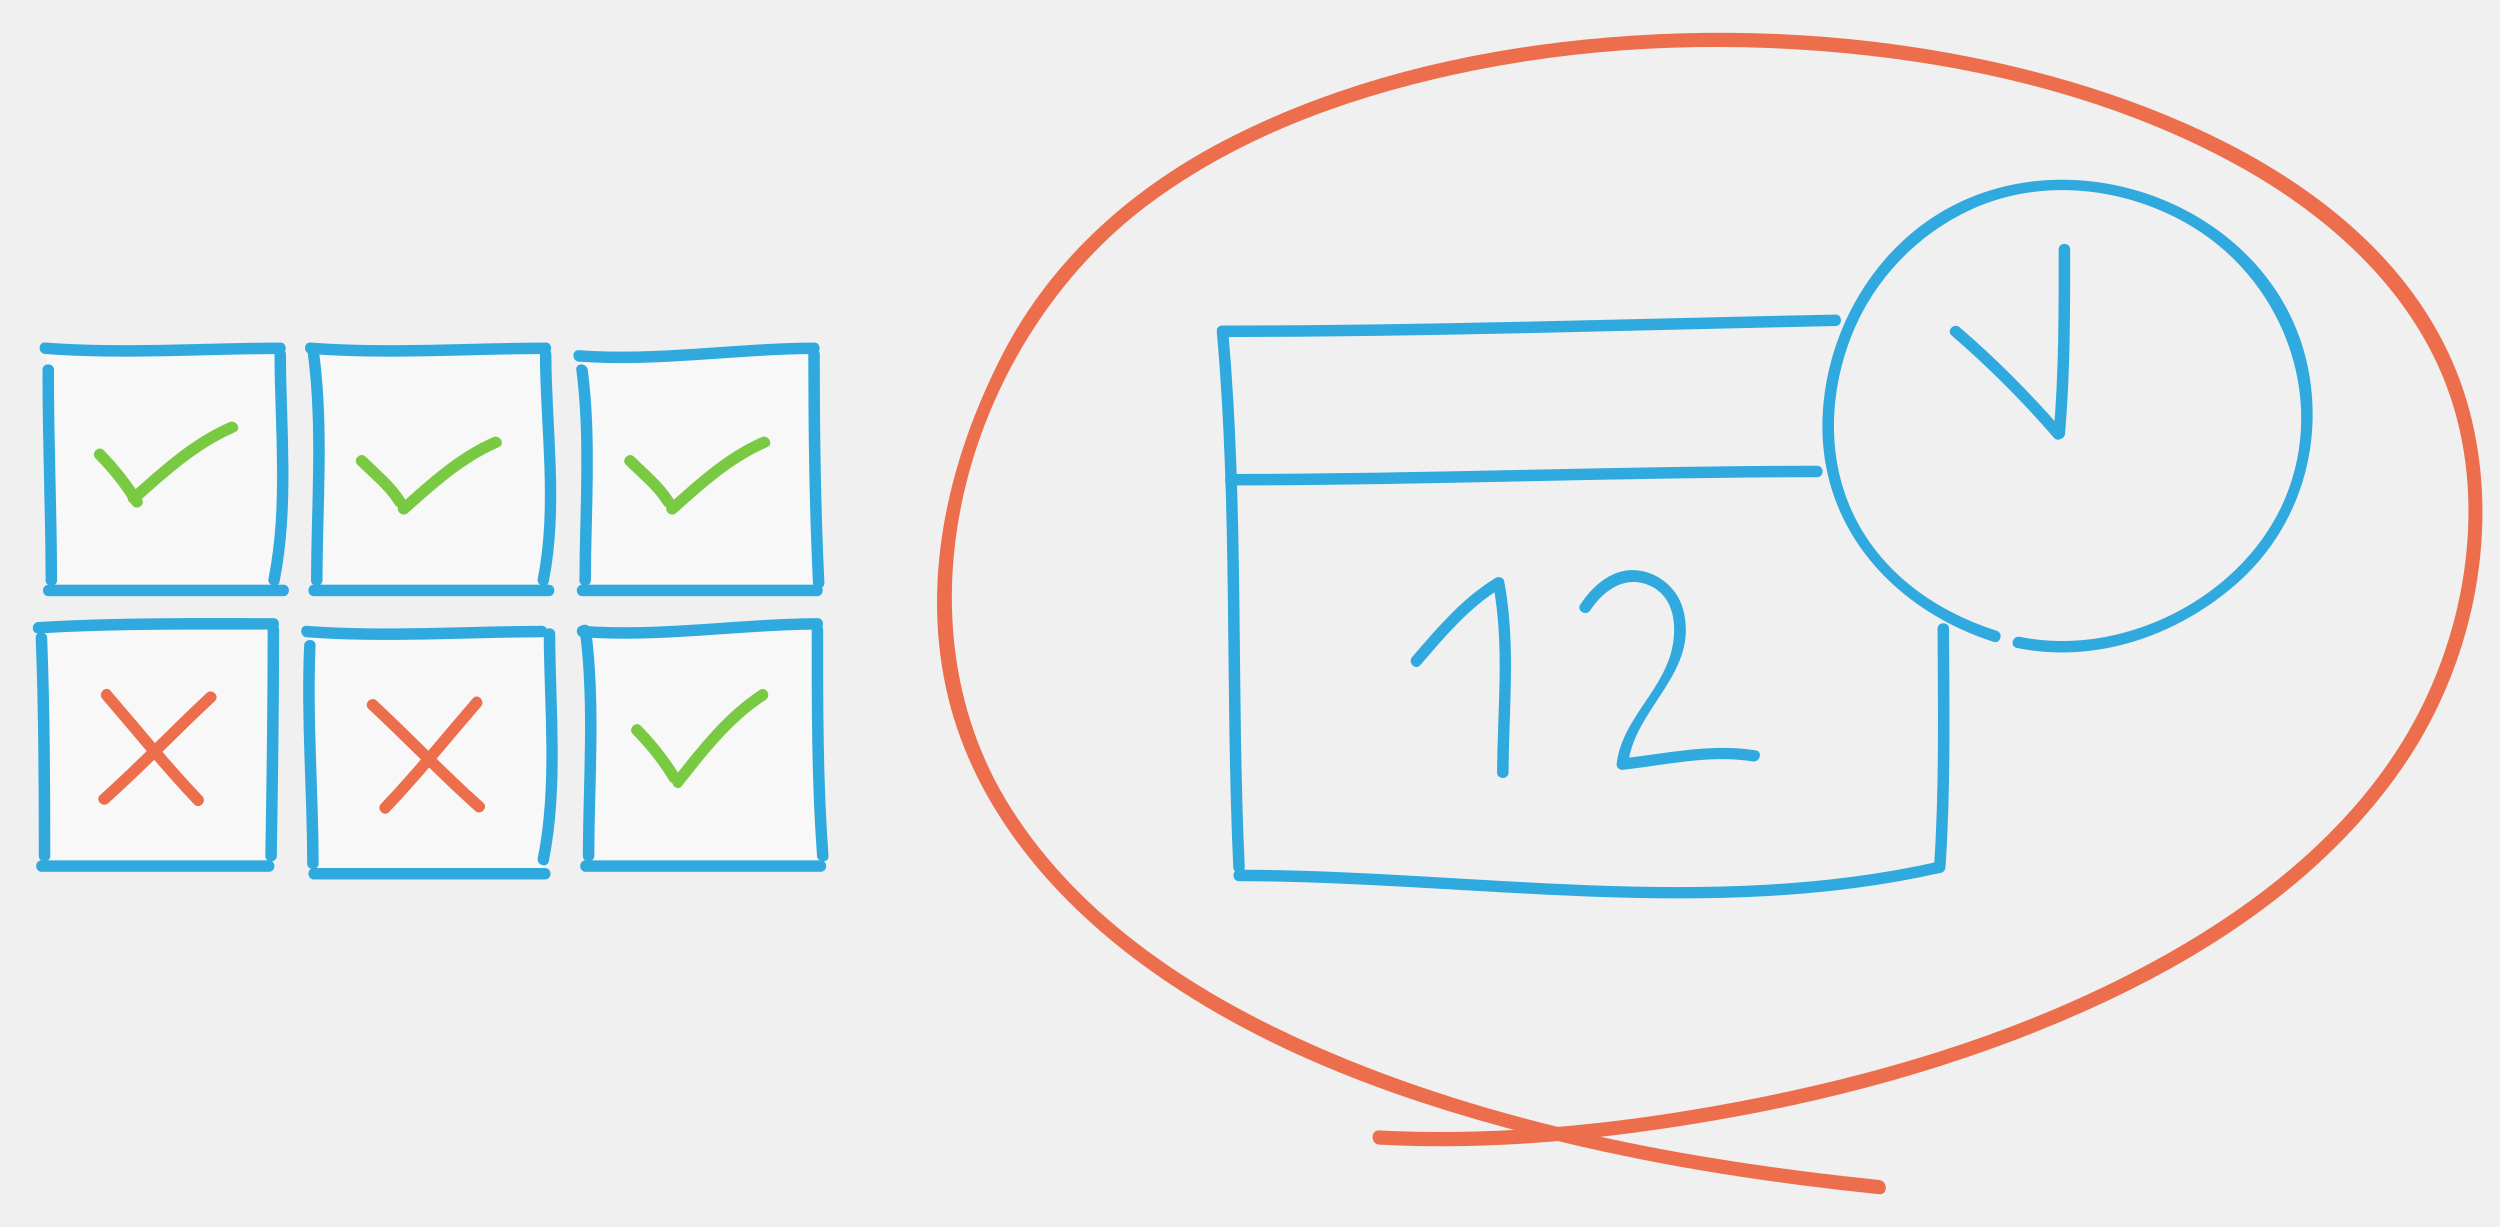
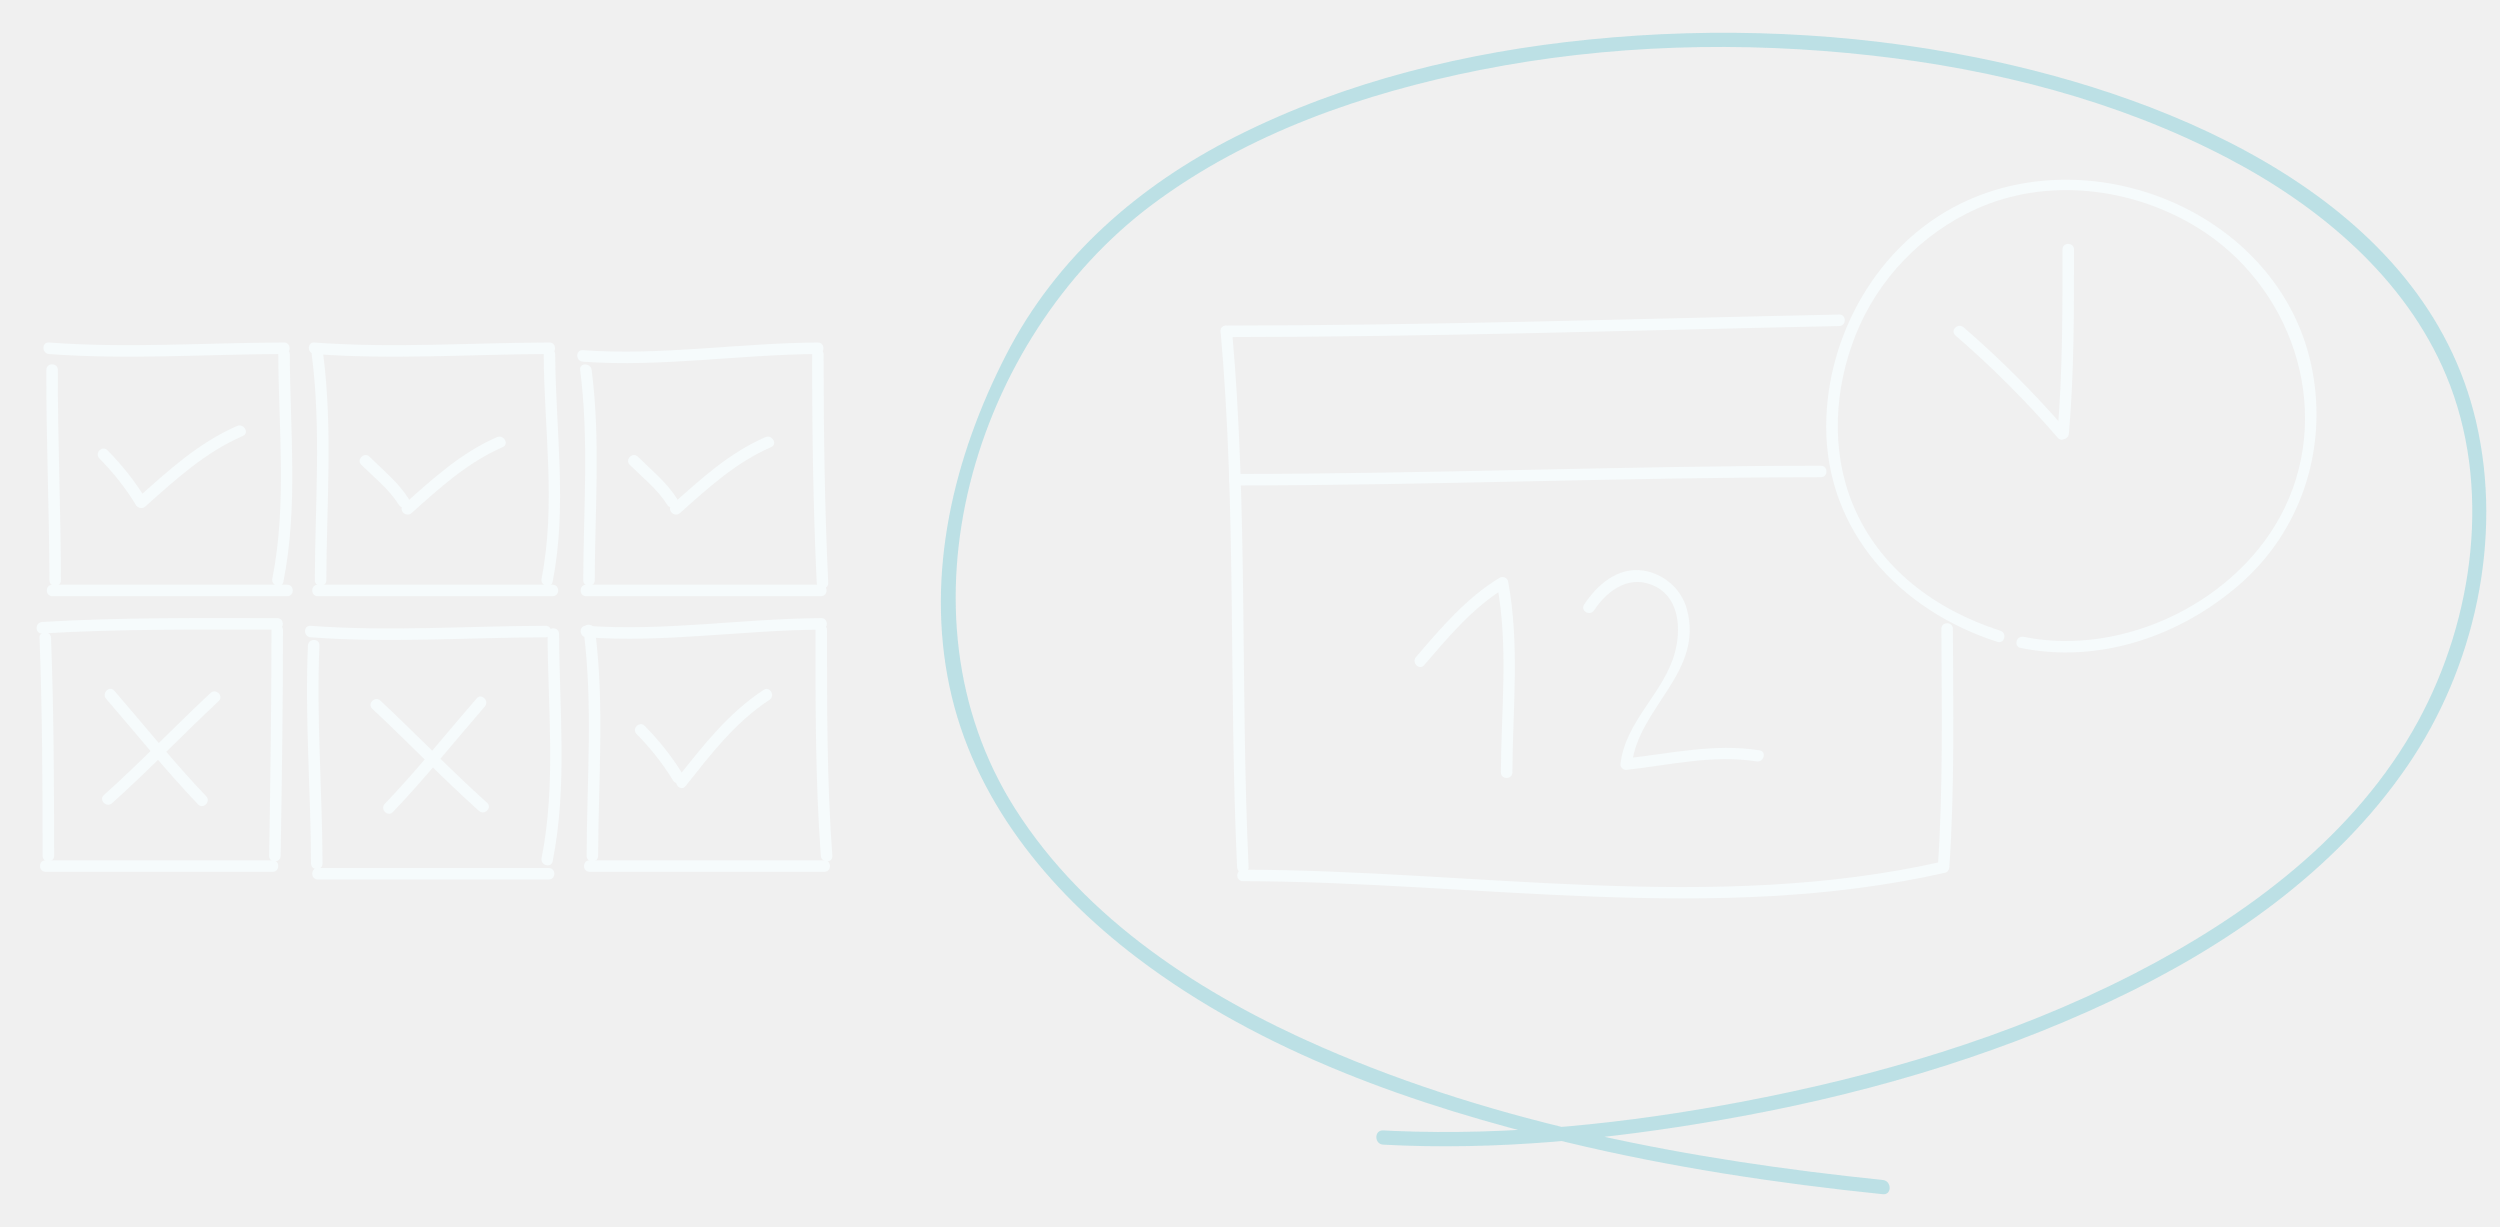
<svg xmlns="http://www.w3.org/2000/svg" version="1.1" x="0px" y="0px" width="652px" height="320px" viewBox="0 0 652 320" style="enable-background:new 0 0 652 320;" xml:space="preserve">
  <g id="Background">
</g>
  <g id="Objects">
-     <rect x="12" y="92" style="opacity:0.5;fill:#FFFFFF;" width="60" height="61" />
-     <rect x="82" y="92" style="opacity:0.5;fill:#FFFFFF;" width="60" height="61" />
-     <rect x="152" y="92" style="opacity:0.5;fill:#FFFFFF;" width="60" height="62" />
-     <rect x="11" y="163" style="opacity:0.5;fill:#FFFFFF;" width="60" height="62" />
-     <rect x="81" y="166" style="opacity:0.5;fill:#FFFFFF;" width="62" height="62" />
-     <rect x="153" y="164" style="opacity:0.5;fill:#FFFFFF;" width="61" height="62" />
-     <g>
-       <g>
-         <path style="fill:#EC6E4D;" d="M490.044,307.739c-49.79-5.127-100.217-14.496-146.319-34.625     c-31.073-13.567-61.556-33.139-80.042-62.29c-32.361-51.031-10.708-122.655,35.765-157.436     c24.911-18.644,55.317-29.129,85.57-35.141c33.472-6.651,68.154-7.563,102.03-3.783c32.054,3.576,64.255,11.753,92.935,26.771     c23.998,12.566,46.271,31.144,56.961,56.638c12.025,28.679,7.292,63.419-7.304,90.225     c-16.221,29.792-44.757,50.856-74.399,66.029c-31.997,16.378-67.083,26.616-102.301,33.273     c-29.65,5.604-60.201,8.82-90.401,7.549c-0.933-0.039-1.864-0.089-2.796-0.139c-2.396-0.131-2.383,3.586,0,3.715     c29.394,1.596,59.117-1.414,88.06-6.433c34.95-6.06,69.526-15.897,101.677-31.012c29.945-14.076,58.454-33.713,77.369-61.326     c17.557-25.63,24.987-59.245,17.93-89.716c-13.339-57.589-78.352-84.605-130.354-95.052     c-33.134-6.656-67.409-8.044-101.013-4.672c-31.697,3.182-63.395,10.824-91.949,25.203     c-25.425,12.803-46.976,31.53-60.075,57.033c-13.648,26.573-21.035,56.909-14.742,86.582     c6.178,29.126,25.576,52.925,48.823,70.599c32.596,24.781,72.847,38.726,112.249,48.2c27.06,6.507,54.658,10.674,82.327,13.522     C492.427,311.7,492.403,307.981,490.044,307.739L490.044,307.739z" />
-       </g>
-     </g>
-     <g>
-       <g>
-         <path style="fill:#7AC943;" d="M93.244,121.235c3.394,3.351,7.231,6.349,9.789,10.436c1.023,1.636,3.619,0.131,2.59-1.514     c-2.704-4.322-6.67-7.501-10.258-11.043C93.988,117.754,91.865,119.875,93.244,121.235L93.244,121.235z" />
-       </g>
-     </g>
-     <g>
-       <g>
-         <path style="fill:#7AC943;" d="M106.333,133.807c7.403-6.614,14.576-13.183,23.781-17.207c1.769-0.773,0.24-3.357-1.514-2.591     c-9.444,4.129-16.794,10.891-24.389,17.676C102.767,132.977,104.896,135.091,106.333,133.807L106.333,133.807z" />
-       </g>
-     </g>
-     <g>
-       <g>
-         <g>
-           <path style="fill:#30AADE;" d="M80.301,92.475c2.516,19.501,0.854,39.262,0.807,58.851c-0.005,1.935,2.995,1.935,3,0      c0.047-19.588,1.709-39.349-0.807-58.851C83.057,90.583,80.054,90.56,80.301,92.475L80.301,92.475z" />
-         </g>
-       </g>
-       <g>
-         <g>
-           <path style="fill:#30AADE;" d="M143.131,151.724c3.857-19.646,0.772-39.479,0.666-59.283c-0.011-1.934-3.011-1.935-3,0      c0.105,19.51,3.241,39.132-0.559,58.485C139.867,152.816,142.759,153.621,143.131,151.724L143.131,151.724z" />
-         </g>
-       </g>
-       <g>
-         <g>
-           <path style="fill:#30AADE;" d="M142.297,89.328c-20.438,0.049-40.887,1.531-61.304,0c-1.931-0.145-1.917,2.856,0,3      c20.417,1.531,40.865,0.049,61.304,0C144.231,92.323,144.231,89.323,142.297,89.328L142.297,89.328z" />
-         </g>
-       </g>
-       <g>
-         <g>
-           <path style="fill:#30AADE;" d="M81.881,155.487c20.41,0,40.821,0,61.231,0c1.935,0,1.935-3,0-3c-20.41,0-40.821,0-61.231,0      C79.946,152.487,79.946,155.487,81.881,155.487L81.881,155.487z" />
-         </g>
-       </g>
-     </g>
-     <g>
-       <g>
-         <path style="fill:#7AC943;" d="M24.913,119.551c3.628,3.679,6.832,7.71,9.527,12.12c1.007,1.648,3.602,0.142,2.59-1.514     c-2.823-4.62-6.195-8.874-9.996-12.728C25.674,116.051,23.554,118.173,24.913,119.551L24.913,119.551z" />
-       </g>
-     </g>
-     <g>
-       <g>
-         <path style="fill:#7AC943;" d="M35.908,131.088c7.916-7.071,15.585-14.108,25.432-18.401c1.77-0.772,0.241-3.356-1.514-2.591     c-10.086,4.398-17.934,11.63-26.039,18.871C32.342,130.258,34.471,132.372,35.908,131.088L35.908,131.088z" />
-       </g>
-     </g>
-     <g>
-       <g>
-         <g>
-           <path style="fill:#30AADE;" d="M11.082,96.475c-0.053,18.288,0.776,36.563,0.807,54.851c0.003,1.935,3.003,1.935,3,0      c-0.03-18.287-0.859-36.563-0.807-54.851C14.088,94.54,11.088,94.54,11.082,96.475L11.082,96.475z" />
-         </g>
-       </g>
-       <g>
-         <g>
-           <path style="fill:#30AADE;" d="M72.912,151.724c3.878-19.598,1.741-39.48,1.666-59.283c-0.008-1.934-3.008-1.935-3,0      c0.074,19.515,2.264,39.171-1.559,58.485C69.646,152.816,72.537,153.621,72.912,151.724L72.912,151.724z" />
-         </g>
-       </g>
-       <g>
-         <g>
-           <path style="fill:#30AADE;" d="M73.078,89.328c-20.438,0.049-40.886,1.531-61.303,0c-1.931-0.145-1.917,2.856,0,3      c20.417,1.531,40.865,0.049,61.303,0C75.013,92.323,75.013,89.323,73.078,89.328L73.078,89.328z" />
-         </g>
-       </g>
-       <g>
-         <g>
-           <path style="fill:#30AADE;" d="M12.662,155.487c20.411,0,40.821,0,61.232,0c1.935,0,1.935-3,0-3c-20.411,0-40.821,0-61.232,0      C10.728,152.487,10.728,155.487,12.662,155.487L12.662,155.487z" />
-         </g>
-       </g>
-     </g>
-     <g>
-       <g>
-         <path style="fill:#7AC943;" d="M163.244,121.235c3.394,3.351,7.231,6.349,9.789,10.436c1.023,1.636,3.619,0.131,2.59-1.514     c-2.704-4.322-6.67-7.501-10.258-11.043C163.988,117.754,161.865,119.875,163.244,121.235L163.244,121.235z" />
-       </g>
-     </g>
-     <g>
-       <g>
-         <path style="fill:#7AC943;" d="M176.333,133.807c7.403-6.614,14.576-13.183,23.781-17.207c1.769-0.773,0.24-3.357-1.514-2.591     c-9.444,4.129-16.794,10.891-24.389,17.676C172.767,132.977,174.896,135.091,176.333,133.807L176.333,133.807z" />
-       </g>
-     </g>
-     <g>
-       <g>
-         <g>
-           <path style="fill:#30AADE;" d="M150.301,96.475c2.34,18.21,0.859,36.562,0.807,54.851c-0.006,1.935,2.994,1.935,3,0      c0.053-18.288,1.533-36.64-0.807-54.851C153.058,94.583,150.055,94.56,150.301,96.475L150.301,96.475z" />
-         </g>
-       </g>
-       <g>
-         <g>
-           <path style="fill:#30AADE;" d="M215,152c-0.943-19.84-1.195-39.699-1.203-59.559c-0.001-1.935-3.001-1.935-3,0      c0.008,19.86,0.26,39.719,1.203,59.559C212.092,153.926,215.092,153.935,215,152L215,152z" />
-         </g>
-       </g>
-       <g>
-         <g>
-           <path style="fill:#30AADE;" d="M212.297,89.328c-20.462,0.111-40.828,3.474-61.304,2c-1.932-0.139-1.918,2.862,0,3      c20.476,1.474,40.842-1.889,61.304-2C214.23,92.317,214.232,89.317,212.297,89.328L212.297,89.328z" />
-         </g>
-       </g>
-       <g>
-         <g>
-           <path style="fill:#30AADE;" d="M151.881,155.487c20.41,0,40.821,0,61.231,0c1.935,0,1.935-3,0-3c-20.41,0-40.821,0-61.231,0      C149.946,152.487,149.946,155.487,151.881,155.487L151.881,155.487z" />
-         </g>
-       </g>
-     </g>
-     <g>
-       <g>
-         <path style="fill:#7AC943;" d="M165.02,191.432c3.627,3.679,6.831,7.71,9.526,12.12c1.007,1.647,3.602,0.142,2.59-1.514     c-2.823-4.62-6.194-8.874-9.995-12.728C165.781,187.932,163.66,190.054,165.02,191.432L165.02,191.432z" />
-       </g>
-     </g>
-     <g>
-       <g>
-         <path style="fill:#7AC943;" d="M177.785,205.021c6.59-8.299,12.914-16.617,21.89-22.506c1.61-1.056,0.108-3.655-1.514-2.59     c-9.202,6.036-15.734,14.458-22.497,22.975C174.475,204.397,176.582,206.535,177.785,205.021L177.785,205.021z" />
-       </g>
-     </g>
-     <g>
-       <g>
-         <g>
-           <path style="fill:#30AADE;" d="M151.188,164.355c2.516,19.502,0.854,39.263,0.807,58.851c-0.005,1.935,2.995,1.935,3,0      c0.047-19.588,1.709-39.349-0.807-58.851C153.943,162.464,150.94,162.44,151.188,164.355L151.188,164.355z" />
-         </g>
-       </g>
-       <g>
-         <g>
-           <path style="fill:#30AADE;" d="M216.072,223.206c-1.439-19.604-1.393-39.241-1.388-58.885c0.001-1.935-2.999-1.935-3,0      c-0.005,19.644-0.052,39.281,1.388,58.885C213.213,225.123,216.214,225.137,216.072,223.206L216.072,223.206z" />
-         </g>
-       </g>
-       <g>
-         <g>
-           <path style="fill:#30AADE;" d="M213.185,161.209c-20.462,0.111-40.828,3.473-61.304,2c-1.932-0.139-1.918,2.862,0,3      c20.476,1.473,40.842-1.889,61.304-2C215.119,164.198,215.119,161.198,213.185,161.209L213.185,161.209z" />
-         </g>
-       </g>
-       <g>
-         <g>
-           <path style="fill:#30AADE;" d="M152.769,227.368c20.41,0,40.821,0,61.231,0c1.935,0,1.935-3,0-3c-20.41,0-40.821,0-61.231,0      C150.834,224.368,150.834,227.368,152.769,227.368L152.769,227.368z" />
-         </g>
-       </g>
-     </g>
-     <g>
-       <g>
-         <g>
-           <path style="fill:#30AADE;" d="M9.307,166.355c0.721,18.939,0.803,37.899,0.807,56.851c0,1.935,3,1.935,3,0      c-0.004-18.951-0.086-37.911-0.807-56.851C12.233,164.427,9.232,164.42,9.307,166.355L9.307,166.355z" />
-         </g>
-       </g>
-       <g>
-         <g>
-           <path style="fill:#30AADE;" d="M72.191,223.206c0.322-19.627,0.603-39.255,0.612-58.885c0.001-1.935-2.999-1.935-3,0      c-0.01,19.63-0.29,39.258-0.612,58.885C69.16,225.142,72.16,225.139,72.191,223.206L72.191,223.206z" />
-         </g>
-       </g>
-       <g>
-         <g>
-           <path style="fill:#30AADE;" d="M71.304,161.209c-20.437-0.006-40.894-0.217-61.304,1c-1.922,0.115-1.934,3.115,0,3      c20.41-1.217,40.867-1.006,61.304-1C73.238,164.209,73.238,161.209,71.304,161.209L71.304,161.209z" />
-         </g>
-       </g>
-       <g>
-         <g>
-           <path style="fill:#30AADE;" d="M10.888,227.368c19.744,0,39.487,0,59.231,0c1.935,0,1.935-3,0-3c-19.744,0-39.487,0-59.231,0      C8.953,224.368,8.953,227.368,10.888,227.368L10.888,227.368z" />
-         </g>
-       </g>
-     </g>
-     <g>
-       <g>
-         <g>
-           <path style="fill:#EC6E4D;" d="M28.218,209.476c9.558-8.566,18.428-17.864,27.806-26.622c1.417-1.323-0.709-3.439-2.121-2.121      c-9.379,8.758-18.248,18.056-27.806,26.622C24.653,208.648,26.782,210.763,28.218,209.476L28.218,209.476z" />
-         </g>
-       </g>
-       <g>
-         <g>
-           <path style="fill:#EC6E4D;" d="M26.688,182.262c7.966,9.19,15.552,18.712,23.96,27.51c1.339,1.401,3.457-0.724,2.121-2.121      c-8.408-8.798-15.994-18.32-23.96-27.51C27.54,178.676,25.428,180.808,26.688,182.262L26.688,182.262z" />
-         </g>
-       </g>
-     </g>
-     <g>
-       <g>
-         <g>
-           <path style="fill:#30AADE;" d="M79.307,168.355c-0.83,18.945,0.758,37.903,0.807,56.851c0.005,1.935,3.005,1.935,3,0      c-0.049-18.947-1.637-37.905-0.807-56.851C82.392,166.42,79.391,166.429,79.307,168.355L79.307,168.355z" />
-         </g>
-       </g>
-       <g>
-         <g>
-           <path style="fill:#30AADE;" d="M143.138,224.604c3.878-19.598,1.741-39.48,1.666-59.283c-0.007-1.934-3.007-1.935-3,0      c0.074,19.516,2.264,39.172-1.559,58.486C139.871,225.696,142.763,226.502,143.138,224.604L143.138,224.604z" />
-         </g>
-       </g>
-       <g>
-         <g>
-           <path style="fill:#30AADE;" d="M141.304,163.209c-20.438,0.049-40.887,1.53-61.304,0c-1.931-0.145-1.917,2.856,0,3      c20.417,1.53,40.865,0.049,61.304,0C143.238,166.204,143.238,163.204,141.304,163.209L141.304,163.209z" />
-         </g>
-       </g>
-       <g>
-         <g>
-           <path style="fill:#30AADE;" d="M81.888,229.368c20.077,0,40.154,0,60.231,0c1.935,0,1.935-3,0-3c-20.077,0-40.154,0-60.231,0      C79.953,226.368,79.953,229.368,81.888,229.368L81.888,229.368z" />
-         </g>
-       </g>
-     </g>
-     <g>
-       <g>
-         <g>
-           <path style="fill:#EC6E4D;" d="M126.024,209.354c-9.558-8.566-18.427-17.864-27.806-26.622      c-1.412-1.318-3.538,0.798-2.121,2.121c9.378,8.758,18.248,18.056,27.806,26.622      C125.339,212.763,127.468,210.648,126.024,209.354L126.024,209.354z" />
-         </g>
-       </g>
-       <g>
-         <g>
-           <path style="fill:#EC6E4D;" d="M123.312,182.141c-7.966,9.189-15.552,18.712-23.96,27.51c-1.336,1.397,0.782,3.522,2.121,2.121      c8.408-8.798,15.994-18.319,23.96-27.51C126.693,182.808,124.581,180.676,123.312,182.141L123.312,182.141z" />
-         </g>
-       </g>
-     </g>
-     <g>
-       <g>
-         <g>
-           <path style="fill:#30AADE;" d="M317.33,86.41c4.141,46.487,2.146,93.183,4.302,139.753c0.089,1.926,3.09,1.935,3,0      c-2.155-46.57-0.161-93.266-4.302-139.753C320.16,84.499,317.158,84.482,317.33,86.41L317.33,86.41z" />
-         </g>
-       </g>
-       <g>
-         <g>
-           <path style="fill:#30AADE;" d="M505.313,163.997c0.075,20.684,0.479,41.516-0.929,62.166c0.367-0.482,0.734-0.964,1.102-1.446      c-59.75,13.518-121.9,2.201-182.354,2.096c-1.935-0.003-1.935,2.997,0,3c60.753,0.105,123.103,11.382,183.151-2.203      c0.68-0.153,1.058-0.799,1.102-1.446c1.408-20.65,1.004-41.482,0.929-62.166C508.307,162.063,505.307,162.062,505.313,163.997      L505.313,163.997z" />
-         </g>
-       </g>
-       <g>
-         <g>
-           <path style="fill:#30AADE;" d="M318.83,87.91c53.275-0.03,106.578-1.774,159.84-2.877c1.932-0.04,1.936-3.04,0-3      c-53.262,1.103-106.564,2.847-159.84,2.877C316.896,84.911,316.896,87.911,318.83,87.91L318.83,87.91z" />
-         </g>
-       </g>
-       <g>
-         <g>
-           <path style="fill:#30AADE;" d="M320.981,126.609c50.979-0.019,101.924-2.131,152.903-2.149c1.935,0,1.935-3,0-3      c-50.979,0.019-101.924,2.131-152.903,2.149C319.047,123.61,319.047,126.61,320.981,126.609L320.981,126.609z" />
-         </g>
-       </g>
-       <g>
-         <g>
-           <path style="fill:#30AADE;" d="M370.415,173.472c6.328-7.367,12.788-15.124,21.197-20.19c-0.734-0.299-1.469-0.598-2.203-0.896      c3.038,16.215,1.099,32.691,1.021,49.052c-0.009,1.935,2.991,1.935,3,0c0.078-16.651,1.964-33.348-1.129-49.85      c-0.179-0.957-1.424-1.366-2.203-0.896c-8.647,5.209-15.298,13.084-21.805,20.66      C367.041,172.81,369.152,174.942,370.415,173.472L370.415,173.472z" />
-         </g>
-       </g>
-       <g>
-         <g>
-           <path style="fill:#30AADE;" d="M414.728,159.192c3.696-5.608,9.767-9.642,16.327-6.073c6.035,3.283,6.338,11.271,4.76,17.075      c-2.902,10.667-12.871,17.733-14.208,29.092c-0.089,0.753,0.752,1.582,1.5,1.5c11.342-1.24,22.562-4.018,34.004-2.203      c1.892,0.3,2.704-2.591,0.797-2.893c-11.781-1.868-23.124,0.818-34.801,2.096c0.5,0.5,1,1,1.5,1.5      c1.753-14.895,18.845-23.999,14.312-40.472c-1.45-5.27-6.038-9.201-11.37-10.008c-6.64-1.005-12.02,3.727-15.41,8.873      C411.069,159.299,413.668,160.8,414.728,159.192L414.728,159.192z" />
-         </g>
-       </g>
-     </g>
-     <g>
-       <g>
-         <path style="fill:#30AADE;" d="M520.712,164.501c-16.942-5.429-31.741-16.325-38.581-33.161c-5.715-14.063-4.729-30,0.8-43.935     c5.778-14.565,17.249-26.511,31.509-32.929c18.428-8.295,40.484-5.604,57.461,4.75c24.605,15.005,35.651,46.841,22.931,73.233     c-11.668,24.208-41.87,38.983-68.076,33.625c-1.888-0.386-2.692,2.505-0.797,2.893c20.464,4.184,41.535-3.01,57.074-16.508     c16.087-13.974,23.015-35.227,18.986-56.069c-7.762-40.165-56.146-60.679-91.624-43.326     c-21.632,10.581-35.057,34.29-35.12,58.054c-0.073,27.553,19.358,48.165,44.641,56.266     C521.763,167.986,522.547,165.089,520.712,164.501L520.712,164.501z" />
-       </g>
-     </g>
-     <g>
-       <g>
-         <path style="fill:#30AADE;" d="M508.972,87.476c9.54,8.246,18.452,17.157,26.697,26.697c1.267,1.466,3.38-0.666,2.121-2.121     c-8.245-9.541-17.156-18.452-26.697-26.697C509.637,84.096,507.506,86.208,508.972,87.476L508.972,87.476z" />
-       </g>
-     </g>
-     <g>
-       <g>
-         <path style="fill:#30AADE;" d="M538.564,113.112c1.389-15.961,1.334-32.045,1.335-48.055c0-1.935-3-1.935-3,0     c-0.001,16.01,0.054,32.093-1.335,48.055C535.396,115.041,538.398,115.024,538.564,113.112L538.564,113.112z" />
+     <g style="opacity:0.8;">
+       <g>
+         <path style="fill:#AFDCE2;" d="M491.044,307.739c-49.79-5.127-100.217-14.496-146.319-34.625     c-31.073-13.567-61.556-33.139-80.042-62.29c-32.361-51.031-10.708-122.655,35.765-157.436     c24.911-18.644,55.317-29.129,85.57-35.141c33.472-6.651,68.154-7.563,102.03-3.783c32.054,3.576,64.255,11.753,92.935,26.771     c23.998,12.566,46.271,31.144,56.961,56.638c12.025,28.679,7.292,63.419-7.304,90.225     c-16.221,29.792-44.757,50.856-74.399,66.029c-31.997,16.378-67.083,26.616-102.301,33.273     c-29.65,5.604-60.201,8.82-90.401,7.549c-0.933-0.039-1.864-0.089-2.796-0.139c-2.396-0.131-2.383,3.586,0,3.715     c29.394,1.596,59.117-1.414,88.06-6.433c34.95-6.06,69.526-15.897,101.677-31.012c29.945-14.076,58.454-33.713,77.369-61.326     c17.557-25.63,24.987-59.245,17.93-89.716c-13.339-57.589-78.352-84.605-130.354-95.052     c-33.134-6.656-67.409-8.044-101.013-4.672c-31.697,3.182-63.395,10.824-91.949,25.203     c-25.425,12.803-46.976,31.53-60.075,57.033c-13.648,26.573-21.035,56.909-14.742,86.582     c6.178,29.126,25.576,52.925,48.823,70.599c32.596,24.781,72.847,38.726,112.249,48.2c27.06,6.507,54.658,10.674,82.327,13.522     C493.427,311.7,493.403,307.981,491.044,307.739L491.044,307.739z" />
+       </g>
+     </g>
+     <g>
+       <g>
+         <path style="fill:#F6FBFC;" d="M94.244,121.235c3.394,3.351,7.231,6.349,9.789,10.436c1.023,1.636,3.619,0.131,2.59-1.514     c-2.704-4.322-6.67-7.501-10.258-11.043C94.988,117.754,92.865,119.875,94.244,121.235L94.244,121.235z" />
+       </g>
+     </g>
+     <g>
+       <g>
+         <path style="fill:#F6FBFC;" d="M107.333,133.807c7.403-6.614,14.576-13.183,23.781-17.207c1.769-0.773,0.24-3.357-1.514-2.591     c-9.444,4.129-16.794,10.891-24.389,17.676C103.767,132.977,105.896,135.091,107.333,133.807L107.333,133.807z" />
+       </g>
+     </g>
+     <g>
+       <g>
+         <g>
+           <path style="fill:#F6FBFC;" d="M81.301,92.475c2.516,19.501,0.854,39.262,0.807,58.851c-0.005,1.935,2.995,1.935,3,0      c0.047-19.588,1.709-39.349-0.807-58.851C84.057,90.583,81.054,90.56,81.301,92.475L81.301,92.475z" />
+         </g>
+       </g>
+       <g>
+         <g>
+           <path style="fill:#F6FBFC;" d="M144.131,151.724c3.857-19.646,0.772-39.479,0.666-59.283c-0.011-1.934-3.011-1.935-3,0      c0.105,19.51,3.241,39.132-0.559,58.485C140.867,152.816,143.759,153.621,144.131,151.724L144.131,151.724z" />
+         </g>
+       </g>
+       <g>
+         <g>
+           <path style="fill:#F6FBFC;" d="M143.297,89.328c-20.438,0.049-40.887,1.531-61.304,0c-1.931-0.145-1.917,2.856,0,3      c20.417,1.531,40.865,0.049,61.304,0C145.231,92.323,145.231,89.323,143.297,89.328L143.297,89.328z" />
+         </g>
+       </g>
+       <g>
+         <g>
+           <path style="fill:#F6FBFC;" d="M82.881,155.487c20.41,0,40.821,0,61.231,0c1.935,0,1.935-3,0-3c-20.41,0-40.821,0-61.231,0      C80.946,152.487,80.946,155.487,82.881,155.487L82.881,155.487z" />
+         </g>
+       </g>
+     </g>
+     <g>
+       <g>
+         <path style="fill:#F6FBFC;" d="M25.913,119.551c3.628,3.679,6.832,7.71,9.527,12.12c1.007,1.648,3.602,0.142,2.59-1.514     c-2.823-4.62-6.195-8.874-9.996-12.728C26.674,116.051,24.554,118.173,25.913,119.551L25.913,119.551z" />
+       </g>
+     </g>
+     <g>
+       <g>
+         <path style="fill:#F6FBFC;" d="M37.908,132.088c7.916-7.071,15.585-14.108,25.432-18.401c1.77-0.772,0.241-3.356-1.514-2.591     c-10.086,4.398-17.934,11.63-26.039,18.871C34.342,131.258,36.471,133.372,37.908,132.088L37.908,132.088z" />
+       </g>
+     </g>
+     <g>
+       <g>
+         <g>
+           <path style="fill:#F6FBFC;" d="M12.082,96.475c-0.053,18.288,0.776,36.563,0.807,54.851c0.003,1.935,3.003,1.935,3,0      c-0.03-18.287-0.859-36.563-0.807-54.851C15.088,94.54,12.088,94.54,12.082,96.475L12.082,96.475z" />
+         </g>
+       </g>
+       <g>
+         <g>
+           <path style="fill:#F6FBFC;" d="M73.912,151.724c3.878-19.598,1.741-39.48,1.666-59.283c-0.008-1.934-3.008-1.935-3,0      c0.074,19.515,2.264,39.171-1.559,58.485C70.646,152.816,73.537,153.621,73.912,151.724L73.912,151.724z" />
+         </g>
+       </g>
+       <g>
+         <g>
+           <path style="fill:#F6FBFC;" d="M74.078,89.328c-20.438,0.049-40.886,1.531-61.303,0c-1.931-0.145-1.917,2.856,0,3      c20.417,1.531,40.865,0.049,61.303,0C76.013,92.323,76.013,89.323,74.078,89.328L74.078,89.328z" />
+         </g>
+       </g>
+       <g>
+         <g>
+           <path style="fill:#F6FBFC;" d="M13.662,155.487c20.411,0,40.821,0,61.232,0c1.935,0,1.935-3,0-3c-20.411,0-40.821,0-61.232,0      C11.728,152.487,11.728,155.487,13.662,155.487L13.662,155.487z" />
+         </g>
+       </g>
+     </g>
+     <g>
+       <g>
+         <path style="fill:#F6FBFC;" d="M164.244,121.235c3.394,3.351,7.231,6.349,9.789,10.436c1.023,1.636,3.619,0.131,2.59-1.514     c-2.704-4.322-6.67-7.501-10.258-11.043C164.988,117.754,162.865,119.875,164.244,121.235L164.244,121.235z" />
+       </g>
+     </g>
+     <g>
+       <g>
+         <path style="fill:#F6FBFC;" d="M177.333,133.807c7.403-6.614,14.576-13.183,23.781-17.207c1.769-0.773,0.24-3.357-1.514-2.591     c-9.444,4.129-16.794,10.891-24.389,17.676C173.767,132.977,175.896,135.091,177.333,133.807L177.333,133.807z" />
+       </g>
+     </g>
+     <g>
+       <g>
+         <g>
+           <path style="fill:#F6FBFC;" d="M151.301,96.475c2.34,18.21,0.859,36.562,0.807,54.851c-0.006,1.935,2.994,1.935,3,0      c0.053-18.288,1.533-36.64-0.807-54.851C154.058,94.583,151.055,94.56,151.301,96.475L151.301,96.475z" />
+         </g>
+       </g>
+       <g>
+         <g>
+           <path style="fill:#F6FBFC;" d="M216,152c-0.943-19.84-1.195-39.699-1.203-59.559c-0.001-1.935-3.001-1.935-3,0      c0.008,19.86,0.26,39.719,1.203,59.559C213.092,153.926,216.092,153.935,216,152L216,152z" />
+         </g>
+       </g>
+       <g>
+         <g>
+           <path style="fill:#F6FBFC;" d="M213.297,89.328c-20.462,0.111-40.828,3.474-61.304,2c-1.932-0.139-1.918,2.862,0,3      c20.476,1.474,40.842-1.889,61.304-2C215.23,92.317,215.232,89.317,213.297,89.328L213.297,89.328z" />
+         </g>
+       </g>
+       <g>
+         <g>
+           <path style="fill:#F6FBFC;" d="M152.881,155.487c20.41,0,40.821,0,61.231,0c1.935,0,1.935-3,0-3c-20.41,0-40.821,0-61.231,0      C150.946,152.487,150.946,155.487,152.881,155.487L152.881,155.487z" />
+         </g>
+       </g>
+     </g>
+     <g>
+       <g>
+         <path style="fill:#F6FBFC;" d="M166.02,191.432c3.627,3.679,6.831,7.71,9.526,12.12c1.007,1.647,3.602,0.142,2.59-1.514     c-2.823-4.62-6.194-8.874-9.995-12.728C166.781,187.932,164.66,190.054,166.02,191.432L166.02,191.432z" />
+       </g>
+     </g>
+     <g>
+       <g>
+         <path style="fill:#F6FBFC;" d="M178.785,205.021c6.59-8.299,12.914-16.617,21.89-22.506c1.61-1.056,0.108-3.655-1.514-2.59     c-9.202,6.036-15.734,14.458-22.497,22.975C175.475,204.397,177.582,206.535,178.785,205.021L178.785,205.021z" />
+       </g>
+     </g>
+     <g>
+       <g>
+         <g>
+           <path style="fill:#F6FBFC;" d="M152.188,164.355c2.516,19.502,0.854,39.263,0.807,58.851c-0.005,1.935,2.995,1.935,3,0      c0.047-19.588,1.709-39.349-0.807-58.851C154.943,162.464,151.94,162.44,152.188,164.355L152.188,164.355z" />
+         </g>
+       </g>
+       <g>
+         <g>
+           <path style="fill:#F6FBFC;" d="M217.072,223.206c-1.439-19.604-1.393-39.241-1.388-58.885c0.001-1.935-2.999-1.935-3,0      c-0.005,19.644-0.052,39.281,1.388,58.885C214.213,225.123,217.214,225.137,217.072,223.206L217.072,223.206z" />
+         </g>
+       </g>
+       <g>
+         <g>
+           <path style="fill:#F6FBFC;" d="M214.185,161.209c-20.462,0.111-40.828,3.473-61.304,2c-1.932-0.139-1.918,2.862,0,3      c20.476,1.473,40.842-1.889,61.304-2C216.119,164.198,216.119,161.198,214.185,161.209L214.185,161.209z" />
+         </g>
+       </g>
+       <g>
+         <g>
+           <path style="fill:#F6FBFC;" d="M153.769,227.368c20.41,0,40.821,0,61.231,0c1.935,0,1.935-3,0-3c-20.41,0-40.821,0-61.231,0      C151.834,224.368,151.834,227.368,153.769,227.368L153.769,227.368z" />
+         </g>
+       </g>
+     </g>
+     <g>
+       <g>
+         <g>
+           <path style="fill:#F6FBFC;" d="M10.307,166.355c0.721,18.939,0.803,37.899,0.807,56.851c0,1.935,3,1.935,3,0      c-0.004-18.951-0.086-37.911-0.807-56.851C13.233,164.427,10.232,164.42,10.307,166.355L10.307,166.355z" />
+         </g>
+       </g>
+       <g>
+         <g>
+           <path style="fill:#F6FBFC;" d="M73.191,223.206c0.322-19.627,0.603-39.255,0.612-58.885c0.001-1.935-2.999-1.935-3,0      c-0.01,19.63-0.29,39.258-0.612,58.885C70.16,225.142,73.16,225.139,73.191,223.206L73.191,223.206z" />
+         </g>
+       </g>
+       <g>
+         <g>
+           <path style="fill:#F6FBFC;" d="M72.304,161.209c-20.437-0.006-40.894-0.217-61.304,1c-1.922,0.115-1.934,3.115,0,3      c20.41-1.217,40.867-1.006,61.304-1C74.238,164.209,74.238,161.209,72.304,161.209L72.304,161.209z" />
+         </g>
+       </g>
+       <g>
+         <g>
+           <path style="fill:#F6FBFC;" d="M11.888,227.368c19.744,0,39.487,0,59.231,0c1.935,0,1.935-3,0-3c-19.744,0-39.487,0-59.231,0      C9.953,224.368,9.953,227.368,11.888,227.368L11.888,227.368z" />
+         </g>
+       </g>
+     </g>
+     <g>
+       <g>
+         <g>
+           <path style="fill:#F6FBFC;" d="M29.218,209.476c9.558-8.566,18.428-17.864,27.806-26.622c1.417-1.323-0.709-3.439-2.121-2.121      c-9.379,8.758-18.248,18.056-27.806,26.622C25.653,208.648,27.782,210.763,29.218,209.476L29.218,209.476z" />
+         </g>
+       </g>
+       <g>
+         <g>
+           <path style="fill:#F6FBFC;" d="M27.688,182.262c7.966,9.19,15.552,18.712,23.96,27.51c1.339,1.401,3.457-0.724,2.121-2.121      c-8.408-8.798-15.994-18.32-23.96-27.51C28.54,178.676,26.428,180.808,27.688,182.262L27.688,182.262z" />
+         </g>
+       </g>
+     </g>
+     <g>
+       <g>
+         <g>
+           <path style="fill:#F6FBFC;" d="M80.307,168.355c-0.83,18.945,0.758,37.903,0.807,56.851c0.005,1.935,3.005,1.935,3,0      c-0.049-18.947-1.637-37.905-0.807-56.851C83.392,166.42,80.391,166.429,80.307,168.355L80.307,168.355z" />
+         </g>
+       </g>
+       <g>
+         <g>
+           <path style="fill:#F6FBFC;" d="M144.138,224.604c3.878-19.598,1.741-39.48,1.666-59.283c-0.007-1.934-3.007-1.935-3,0      c0.074,19.516,2.264,39.172-1.559,58.486C140.871,225.696,143.763,226.502,144.138,224.604L144.138,224.604z" />
+         </g>
+       </g>
+       <g>
+         <g>
+           <path style="fill:#F6FBFC;" d="M142.304,163.209c-20.438,0.049-40.887,1.53-61.304,0c-1.931-0.145-1.917,2.856,0,3      c20.417,1.53,40.865,0.049,61.304,0C144.238,166.204,144.238,163.204,142.304,163.209L142.304,163.209z" />
+         </g>
+       </g>
+       <g>
+         <g>
+           <path style="fill:#F6FBFC;" d="M82.888,229.368c20.077,0,40.154,0,60.231,0c1.935,0,1.935-3,0-3c-20.077,0-40.154,0-60.231,0      C80.953,226.368,80.953,229.368,82.888,229.368L82.888,229.368z" />
+         </g>
+       </g>
+     </g>
+     <g>
+       <g>
+         <g>
+           <path style="fill:#F6FBFC;" d="M127.024,209.354c-9.558-8.566-18.427-17.864-27.806-26.622      c-1.412-1.318-3.538,0.798-2.121,2.121c9.378,8.758,18.248,18.056,27.806,26.622      C126.339,212.763,128.468,210.648,127.024,209.354L127.024,209.354z" />
+         </g>
+       </g>
+       <g>
+         <g>
+           <path style="fill:#F6FBFC;" d="M124.312,182.141c-7.966,9.189-15.552,18.712-23.96,27.51c-1.336,1.397,0.782,3.522,2.121,2.121      c8.408-8.798,15.994-18.319,23.96-27.51C127.693,182.808,125.581,180.676,124.312,182.141L124.312,182.141z" />
+         </g>
+       </g>
+     </g>
+     <g>
+       <g>
+         <g>
+           <path style="fill:#F6FBFC;" d="M318.33,86.41c4.141,46.487,2.146,93.183,4.302,139.753c0.089,1.926,3.09,1.935,3,0      c-2.155-46.57-0.161-93.266-4.302-139.753C321.16,84.499,318.158,84.482,318.33,86.41L318.33,86.41z" />
+         </g>
+       </g>
+       <g>
+         <g>
+           <path style="fill:#F6FBFC;" d="M506.313,163.997c0.075,20.684,0.479,41.516-0.929,62.166c0.367-0.482,0.734-0.964,1.102-1.446      c-59.75,13.518-121.9,2.201-182.354,2.096c-1.935-0.003-1.935,2.997,0,3c60.753,0.105,123.103,11.382,183.151-2.203      c0.68-0.153,1.058-0.799,1.102-1.446c1.408-20.65,1.004-41.482,0.929-62.166C509.307,162.063,506.307,162.062,506.313,163.997      L506.313,163.997z" />
+         </g>
+       </g>
+       <g>
+         <g>
+           <path style="fill:#F6FBFC;" d="M319.83,87.91c53.275-0.03,106.578-1.774,159.84-2.877c1.932-0.04,1.936-3.04,0-3      c-53.262,1.103-106.564,2.847-159.84,2.877C317.896,84.911,317.896,87.911,319.83,87.91L319.83,87.91z" />
+         </g>
+       </g>
+       <g>
+         <g>
+           <path style="fill:#F6FBFC;" d="M321.981,126.609c50.979-0.019,101.924-2.131,152.903-2.149c1.935,0,1.935-3,0-3      c-50.979,0.019-101.924,2.131-152.903,2.149C320.047,123.61,320.047,126.61,321.981,126.609L321.981,126.609z" />
+         </g>
+       </g>
+       <g>
+         <g>
+           <path style="fill:#F6FBFC;" d="M371.415,173.472c6.328-7.367,12.788-15.124,21.197-20.19c-0.734-0.299-1.469-0.598-2.203-0.896      c3.038,16.215,1.099,32.691,1.021,49.052c-0.009,1.935,2.991,1.935,3,0c0.078-16.651,1.964-33.348-1.129-49.85      c-0.179-0.957-1.424-1.366-2.203-0.896c-8.647,5.209-15.298,13.084-21.805,20.66      C368.041,172.81,370.152,174.942,371.415,173.472L371.415,173.472z" />
+         </g>
+       </g>
+       <g>
+         <g>
+           <path style="fill:#F6FBFC;" d="M415.728,159.192c3.696-5.608,9.767-9.642,16.327-6.073c6.035,3.283,6.338,11.271,4.76,17.075      c-2.902,10.667-12.871,17.733-14.208,29.092c-0.089,0.753,0.752,1.582,1.5,1.5c11.342-1.24,22.562-4.018,34.004-2.203      c1.892,0.3,2.704-2.591,0.797-2.893c-11.781-1.868-23.124,0.818-34.801,2.096c0.5,0.5,1,1,1.5,1.5      c1.753-14.895,18.845-23.999,14.312-40.472c-1.45-5.27-6.038-9.201-11.37-10.008c-6.64-1.005-12.02,3.727-15.41,8.873      C412.069,159.299,414.668,160.8,415.728,159.192L415.728,159.192z" />
+         </g>
+       </g>
+     </g>
+     <g>
+       <g>
+         <path style="fill:#F6FBFC;" d="M521.712,164.501c-16.942-5.429-31.741-16.325-38.581-33.161c-5.715-14.063-4.729-30,0.8-43.935     c5.778-14.565,17.249-26.511,31.509-32.929c18.428-8.295,40.484-5.604,57.461,4.75c24.605,15.005,35.651,46.841,22.931,73.233     c-11.668,24.208-41.87,38.983-68.076,33.625c-1.888-0.386-2.692,2.505-0.797,2.893c20.464,4.184,41.535-3.01,57.074-16.508     c16.087-13.974,23.015-35.227,18.986-56.069c-7.762-40.165-56.146-60.679-91.624-43.326     c-21.632,10.581-35.057,34.29-35.12,58.054c-0.073,27.553,19.358,48.165,44.641,56.266     C522.763,167.986,523.547,165.089,521.712,164.501L521.712,164.501z" />
+       </g>
+     </g>
+     <g>
+       <g>
+         <path style="fill:#F6FBFC;" d="M509.972,87.476c9.54,8.246,18.452,17.157,26.697,26.697c1.267,1.466,3.38-0.666,2.121-2.121     c-8.245-9.541-17.156-18.452-26.697-26.697C510.637,84.096,508.506,86.208,509.972,87.476L509.972,87.476z" />
+       </g>
+     </g>
+     <g>
+       <g>
+         <path style="fill:#F6FBFC;" d="M539.564,113.112c1.389-15.961,1.334-32.045,1.335-48.055c0-1.935-3-1.935-3,0     c-0.001,16.01,0.054,32.093-1.335,48.055C536.396,115.041,539.398,115.024,539.564,113.112L539.564,113.112z" />
      </g>
    </g>
  </g>
</svg>
